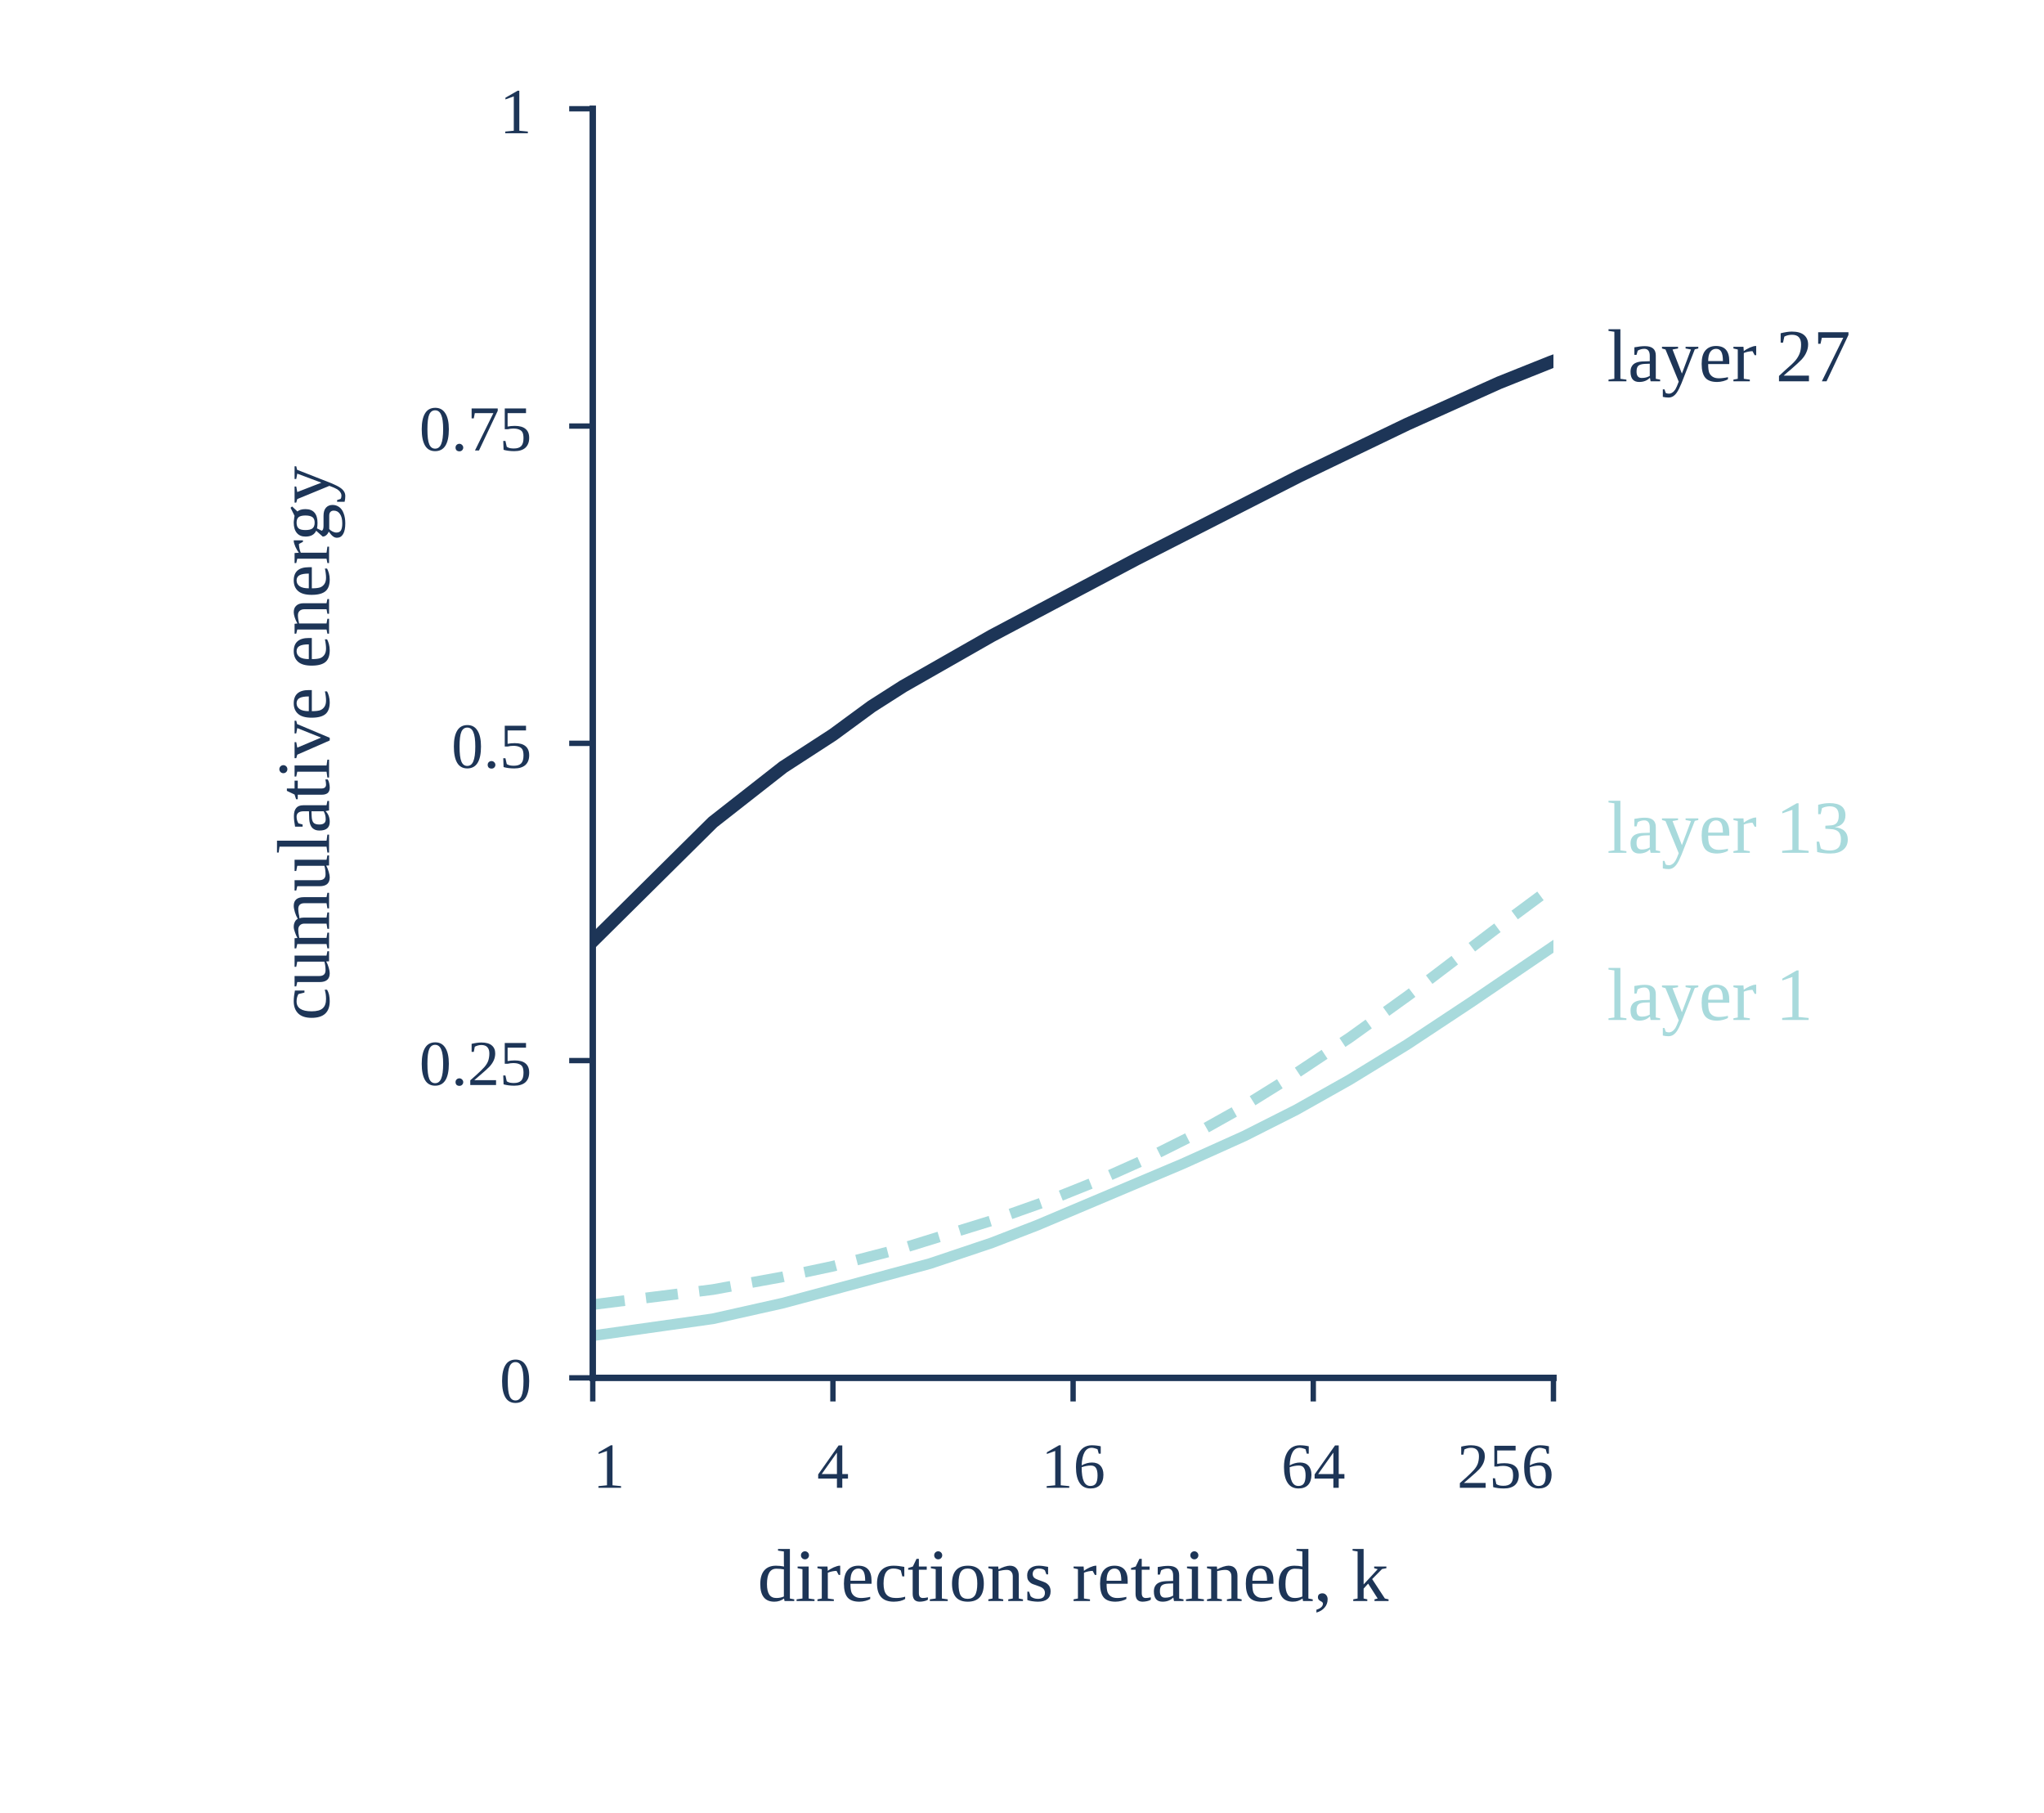
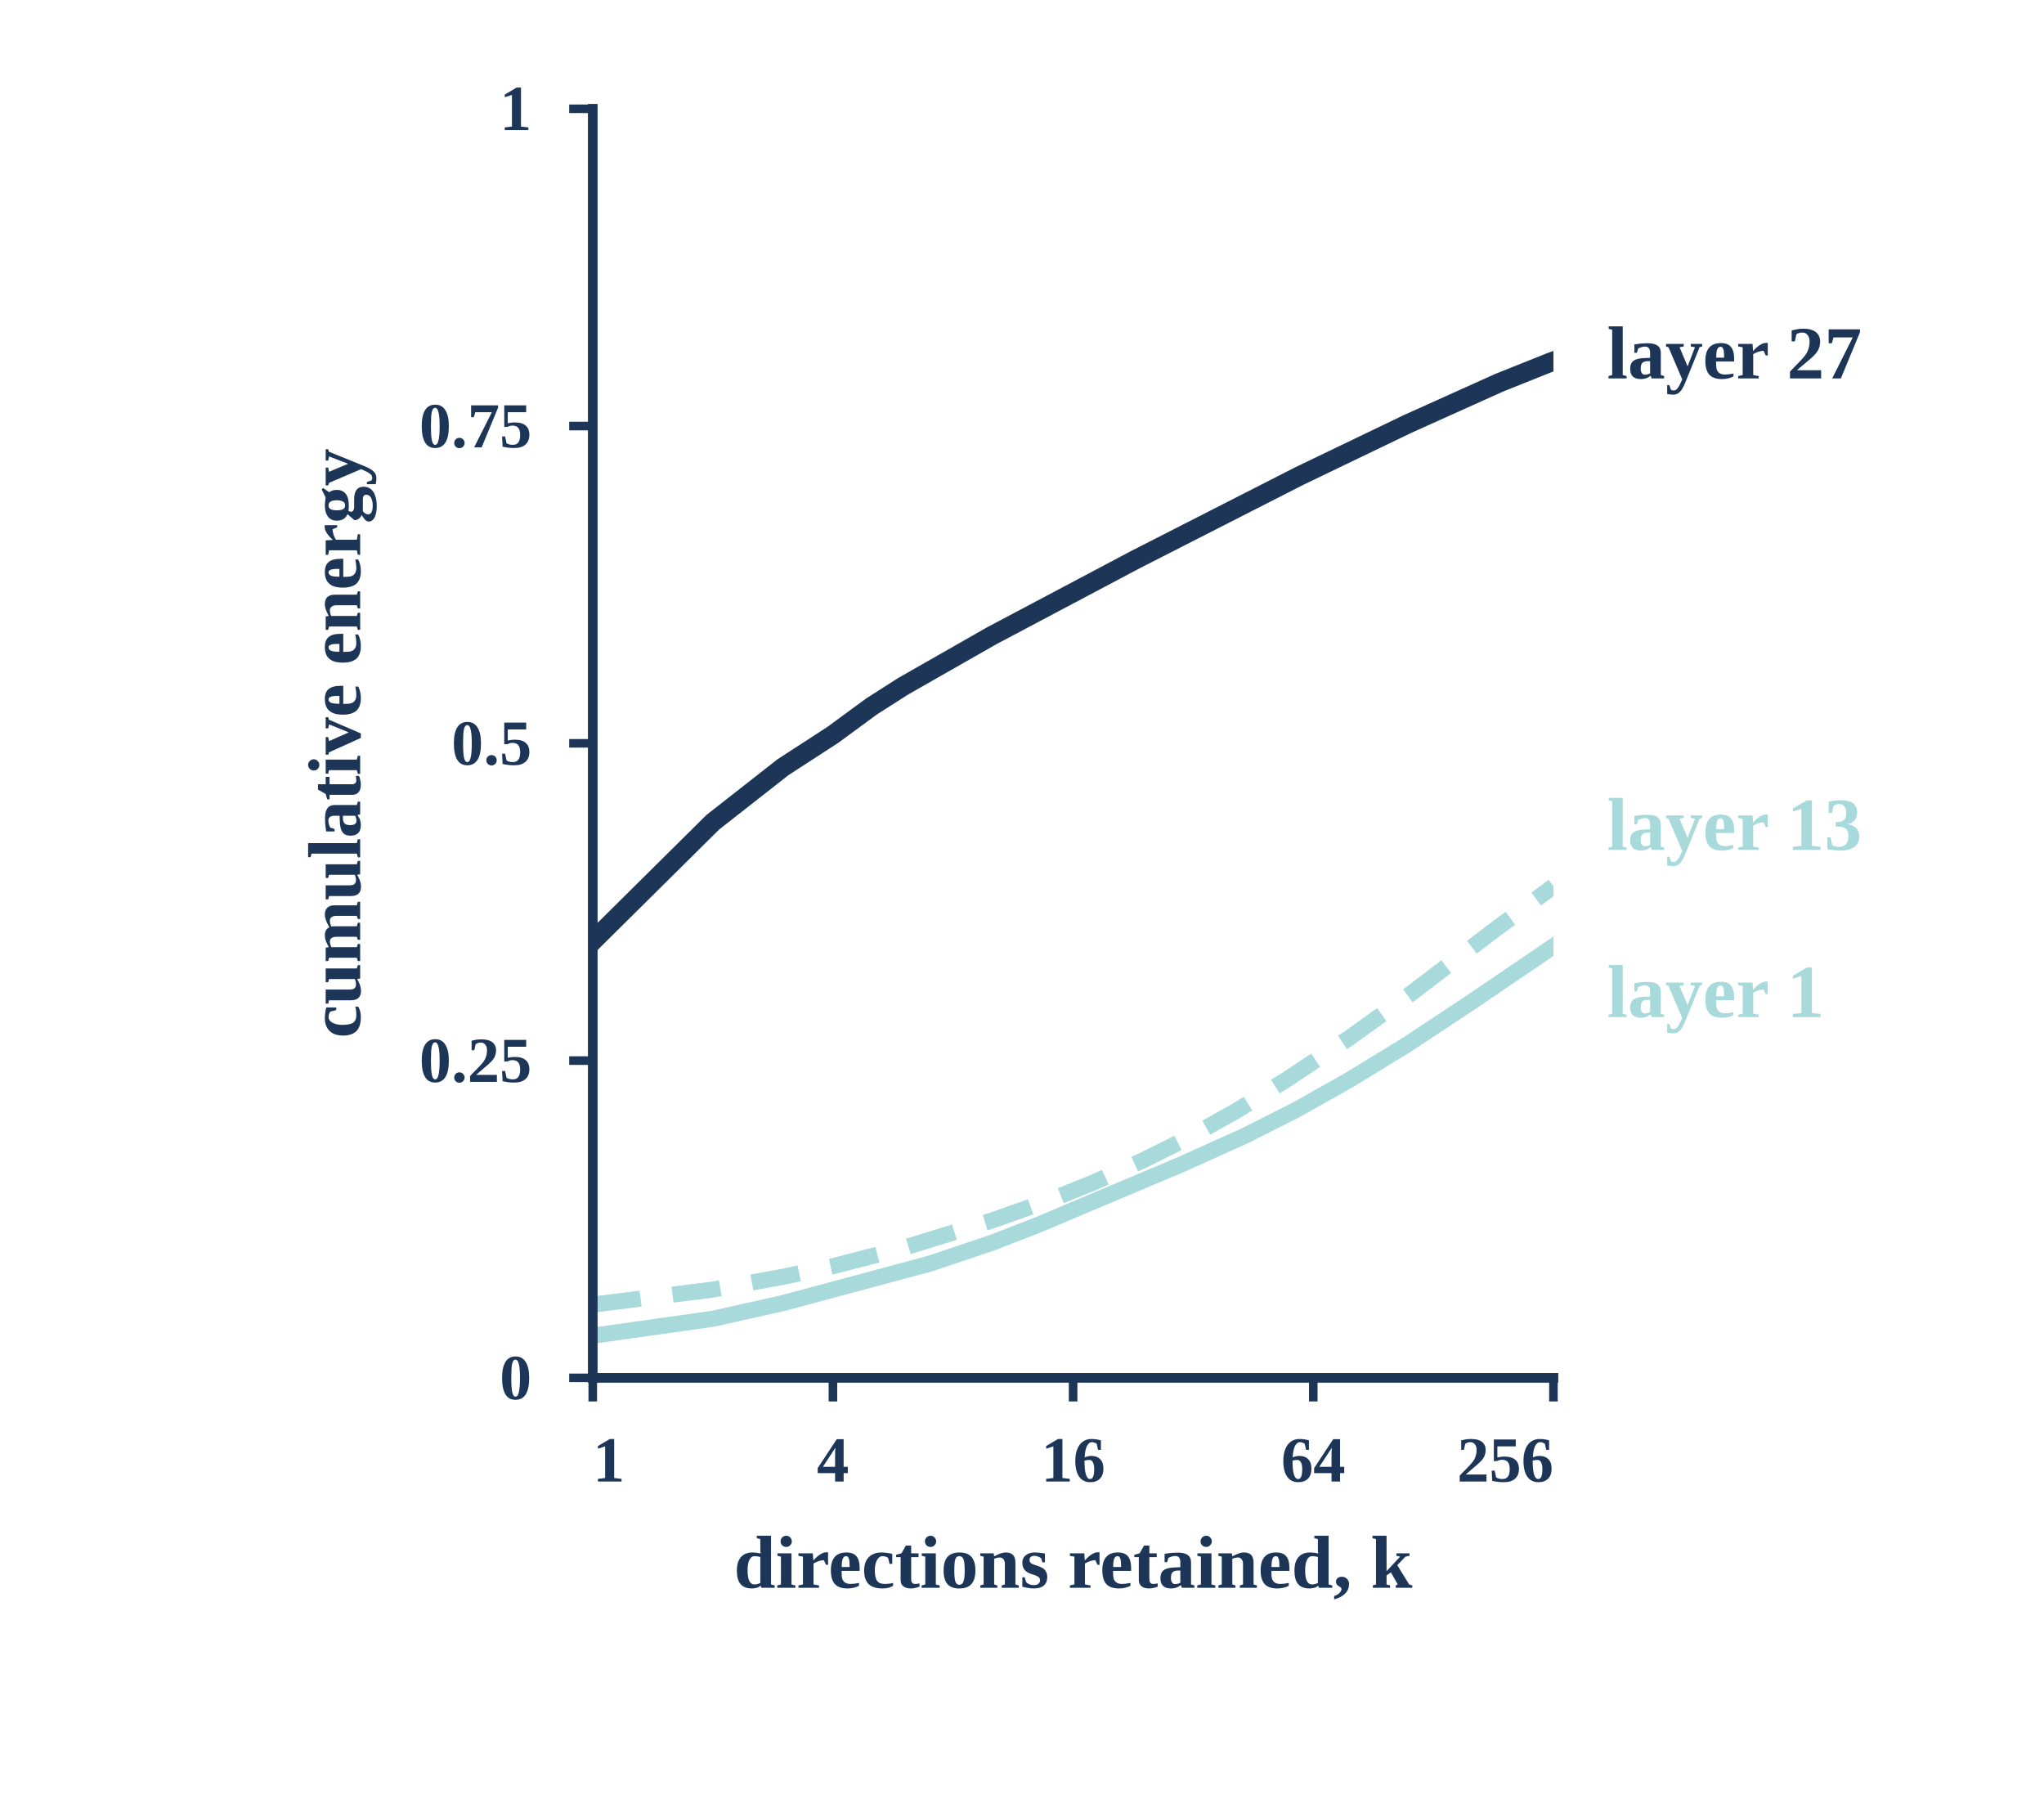
<svg xmlns="http://www.w3.org/2000/svg" xmlns:xlink="http://www.w3.org/1999/xlink" width="190.8pt" height="169.2pt" viewBox="0 0 190.8 169.2" version="1.1">
  <defs>
    <style type="text/css">*{stroke-linejoin: round; stroke-linecap: butt}</style>
  </defs>
  <g id="figure_1">
    <g id="patch_1">
      <path d="M 0 169.2 L 190.8 169.2 L 190.8 0 L 0 0 z " style="fill: #ffffff" />
    </g>
    <g id="axes_1">
      <g id="patch_2">
        <path d="M 55.332 128.592 L 145.008 128.592 L 145.008 10.152 L 55.332 10.152 z " style="fill: #ffffff" />
      </g>
      <g id="matplotlib.axis_1">
        <g id="xtick_1">
          <g id="line2d_1">
            <defs>
-               <path id="m99fc166fd2" d="M 0 0 L 0 2.2 " style="stroke: #1d3557; stroke-width: 0.5" />
+               <path id="m15c35edb9e" d="M 0 0 L 0 2.2 " style="stroke: #1d3557; stroke-width: 0.8" />
            </defs>
            <g>
-               <use xlink:href="#m99fc166fd2" x="55.332" y="128.592" style="fill: #1d3557; stroke: #1d3557; stroke-width: 0.5" />
+               <use xlink:href="#m15c35edb9e" x="55.332" y="128.592" style="fill: #1d3557; stroke: #1d3557; stroke-width: 0.8" />
            </g>
          </g>
          <g id="text_1">
-             <text style="font-size: 6px; font-family: 'Times New Roman', 'Liberation Serif', 'DejaVu Serif', serif; text-anchor: start; fill: #1d3557" x="55.332" y="138.851" transform="rotate(-0 55.332 138.8511)">1</text>
+             <text style="font-weight: 700; font-size: 6px; font-family: 'Times New Roman', serif; text-anchor: start; fill: #1d3557" x="55.332" y="138.265" transform="rotate(-0 55.332 138.2651)">1</text>
          </g>
        </g>
        <g id="xtick_2">
          <g id="line2d_2">
            <g>
-               <use xlink:href="#m99fc166fd2" x="77.751" y="128.592" style="fill: #1d3557; stroke: #1d3557; stroke-width: 0.5" />
+               <use xlink:href="#m15c35edb9e" x="77.751" y="128.592" style="fill: #1d3557; stroke: #1d3557; stroke-width: 0.8" />
            </g>
          </g>
          <g id="text_2">
-             <text style="font-size: 6px; font-family: 'Times New Roman', 'Liberation Serif', 'DejaVu Serif', serif; text-anchor: middle; fill: #1d3557" x="77.751" y="138.851" transform="rotate(-0 77.751 138.8511)">4</text>
+             <text style="font-weight: 700; font-size: 6px; font-family: 'Times New Roman', serif; text-anchor: middle; fill: #1d3557" x="77.751" y="138.265" transform="rotate(-0 77.751 138.2651)">4</text>
          </g>
        </g>
        <g id="xtick_3">
          <g id="line2d_3">
            <g>
-               <use xlink:href="#m99fc166fd2" x="100.17" y="128.592" style="fill: #1d3557; stroke: #1d3557; stroke-width: 0.5" />
+               <use xlink:href="#m15c35edb9e" x="100.17" y="128.592" style="fill: #1d3557; stroke: #1d3557; stroke-width: 0.8" />
            </g>
          </g>
          <g id="text_3">
-             <text style="font-size: 6px; font-family: 'Times New Roman', 'Liberation Serif', 'DejaVu Serif', serif; text-anchor: middle; fill: #1d3557" x="100.17" y="138.851" transform="rotate(-0 100.17 138.8511)">16</text>
+             <text style="font-weight: 700; font-size: 6px; font-family: 'Times New Roman', serif; text-anchor: middle; fill: #1d3557" x="100.17" y="138.265" transform="rotate(-0 100.17 138.2651)">16</text>
          </g>
        </g>
        <g id="xtick_4">
          <g id="line2d_4">
            <g>
-               <use xlink:href="#m99fc166fd2" x="122.589" y="128.592" style="fill: #1d3557; stroke: #1d3557; stroke-width: 0.5" />
+               <use xlink:href="#m15c35edb9e" x="122.589" y="128.592" style="fill: #1d3557; stroke: #1d3557; stroke-width: 0.8" />
            </g>
          </g>
          <g id="text_4">
-             <text style="font-size: 6px; font-family: 'Times New Roman', 'Liberation Serif', 'DejaVu Serif', serif; text-anchor: middle; fill: #1d3557" x="122.589" y="138.851" transform="rotate(-0 122.589 138.8511)">64</text>
+             <text style="font-weight: 700; font-size: 6px; font-family: 'Times New Roman', serif; text-anchor: middle; fill: #1d3557" x="122.589" y="138.265" transform="rotate(-0 122.589 138.2651)">64</text>
          </g>
        </g>
        <g id="xtick_5">
          <g id="line2d_5">
            <g>
-               <use xlink:href="#m99fc166fd2" x="145.008" y="128.592" style="fill: #1d3557; stroke: #1d3557; stroke-width: 0.5" />
+               <use xlink:href="#m15c35edb9e" x="145.008" y="128.592" style="fill: #1d3557; stroke: #1d3557; stroke-width: 0.8" />
            </g>
          </g>
          <g id="text_5">
-             <text style="font-size: 6px; font-family: 'Times New Roman', 'Liberation Serif', 'DejaVu Serif', serif; text-anchor: end; fill: #1d3557" x="145.008" y="138.851" transform="rotate(-0 145.008 138.8511)">256</text>
+             <text style="font-weight: 700; font-size: 6px; font-family: 'Times New Roman', serif; text-anchor: end; fill: #1d3557" x="145.008" y="138.265" transform="rotate(-0 145.008 138.2651)">256</text>
          </g>
        </g>
        <g id="text_6">
-           <text style="font-size: 7px; font-family: 'Times New Roman', 'Liberation Serif', 'DejaVu Serif', serif; text-anchor: middle; fill: #1d3557" x="100.17" y="149.418" transform="rotate(-0 100.17 149.4178)">directions retained, k</text>
+           <text style="font-weight: 700; font-size: 7px; font-family: 'Times New Roman', serif; text-anchor: middle; fill: #1d3557" x="100.17" y="148.184" transform="rotate(-0 100.17 148.1839)">directions retained, k</text>
        </g>
      </g>
      <g id="matplotlib.axis_2">
        <g id="ytick_1">
          <g id="line2d_6">
            <defs>
-               <path id="me31db7318e" d="M 0 0 L -2.2 0 " style="stroke: #1d3557; stroke-width: 0.5" />
+               <path id="ma1ebcc9d93" d="M 0 0 L -2.2 0 " style="stroke: #1d3557; stroke-width: 0.8" />
            </defs>
            <g>
-               <use xlink:href="#me31db7318e" x="55.332" y="128.592" style="fill: #1d3557; stroke: #1d3557; stroke-width: 0.5" />
+               <use xlink:href="#ma1ebcc9d93" x="55.332" y="128.592" style="fill: #1d3557; stroke: #1d3557; stroke-width: 0.8" />
            </g>
          </g>
          <g id="text_7">
-             <text style="font-size: 6px; font-family: 'Times New Roman', 'Liberation Serif', 'DejaVu Serif', serif; text-anchor: end; fill: #1d3557" x="49.632" y="130.872" transform="rotate(-0 49.632 130.8715)">0</text>
+             <text style="font-weight: 700; font-size: 6px; font-family: 'Times New Roman', serif; text-anchor: end; fill: #1d3557" x="49.632" y="130.579" transform="rotate(-0 49.632 130.5786)">0</text>
          </g>
        </g>
        <g id="ytick_2">
          <g id="line2d_7">
            <g>
-               <use xlink:href="#me31db7318e" x="55.332" y="98.982" style="fill: #1d3557; stroke: #1d3557; stroke-width: 0.5" />
+               <use xlink:href="#ma1ebcc9d93" x="55.332" y="98.982" style="fill: #1d3557; stroke: #1d3557; stroke-width: 0.8" />
            </g>
          </g>
          <g id="text_8">
-             <text style="font-size: 6px; font-family: 'Times New Roman', 'Liberation Serif', 'DejaVu Serif', serif; text-anchor: end; fill: #1d3557" x="49.632" y="101.262" transform="rotate(-0 49.632 101.2615)">0.25</text>
+             <text style="font-weight: 700; font-size: 6px; font-family: 'Times New Roman', serif; text-anchor: end; fill: #1d3557" x="49.632" y="100.969" transform="rotate(-0 49.632 100.9686)">0.25</text>
          </g>
        </g>
        <g id="ytick_3">
          <g id="line2d_8">
            <g>
-               <use xlink:href="#me31db7318e" x="55.332" y="69.372" style="fill: #1d3557; stroke: #1d3557; stroke-width: 0.5" />
+               <use xlink:href="#ma1ebcc9d93" x="55.332" y="69.372" style="fill: #1d3557; stroke: #1d3557; stroke-width: 0.8" />
            </g>
          </g>
          <g id="text_9">
-             <text style="font-size: 6px; font-family: 'Times New Roman', 'Liberation Serif', 'DejaVu Serif', serif; text-anchor: end; fill: #1d3557" x="49.632" y="71.652" transform="rotate(-0 49.632 71.65153)">0.5</text>
+             <text style="font-weight: 700; font-size: 6px; font-family: 'Times New Roman', serif; text-anchor: end; fill: #1d3557" x="49.632" y="71.359" transform="rotate(-0 49.632 71.35856)">0.5</text>
          </g>
        </g>
        <g id="ytick_4">
          <g id="line2d_9">
            <g>
-               <use xlink:href="#me31db7318e" x="55.332" y="39.762" style="fill: #1d3557; stroke: #1d3557; stroke-width: 0.5" />
+               <use xlink:href="#ma1ebcc9d93" x="55.332" y="39.762" style="fill: #1d3557; stroke: #1d3557; stroke-width: 0.8" />
            </g>
          </g>
          <g id="text_10">
-             <text style="font-size: 6px; font-family: 'Times New Roman', 'Liberation Serif', 'DejaVu Serif', serif; text-anchor: end; fill: #1d3557" x="49.632" y="42.042" transform="rotate(-0 49.632 42.04153)">0.75</text>
+             <text style="font-weight: 700; font-size: 6px; font-family: 'Times New Roman', serif; text-anchor: end; fill: #1d3557" x="49.632" y="41.749" transform="rotate(-0 49.632 41.74856)">0.75</text>
          </g>
        </g>
        <g id="ytick_5">
          <g id="line2d_10">
            <g>
-               <use xlink:href="#me31db7318e" x="55.332" y="10.152" style="fill: #1d3557; stroke: #1d3557; stroke-width: 0.5" />
+               <use xlink:href="#ma1ebcc9d93" x="55.332" y="10.152" style="fill: #1d3557; stroke: #1d3557; stroke-width: 0.8" />
            </g>
          </g>
          <g id="text_11">
-             <text style="font-size: 6px; font-family: 'Times New Roman', 'Liberation Serif', 'DejaVu Serif', serif; text-anchor: end; fill: #1d3557" x="49.632" y="12.432" transform="rotate(-0 49.632 12.43153)">1</text>
+             <text style="font-weight: 700; font-size: 6px; font-family: 'Times New Roman', serif; text-anchor: end; fill: #1d3557" x="49.632" y="12.139" transform="rotate(-0 49.632 12.13856)">1</text>
          </g>
        </g>
        <g id="text_12">
-           <text style="font-size: 7px; font-family: 'Times New Roman', 'Liberation Serif', 'DejaVu Serif', serif; text-anchor: middle; fill: #1d3557" x="30.717" y="69.372" transform="rotate(-90 30.71731 69.372)">cumulative energy</text>
+           <text style="font-weight: 700; font-size: 7px; font-family: 'Times New Roman', serif; text-anchor: middle; fill: #1d3557" x="33.622" y="69.372" transform="rotate(-90 33.62153 69.372)">cumulative energy</text>
        </g>
      </g>
      <g id="line2d_11">
-         <path d="M 55.332 124.658 L 66.541 123.078 L 73.099 121.609 L 86.801 117.929 L 92.569 115.992 L 96.812 114.349 L 110.336 108.64 L 116.158 106.019 L 120.997 103.576 L 125.994 100.763 L 131.348 97.484 L 137.306 93.544 L 145.008 88.31 L 145.008 88.31 " clip-path="url(#pd9ed4b4db8)" style="fill: none; stroke: #a8dadc; stroke-linecap: square" />
+         <path d="M 55.332 124.658 L 66.541 123.078 L 73.099 121.609 L 86.801 117.929 L 92.569 115.992 L 96.812 114.349 L 110.336 108.64 L 116.158 106.019 L 120.997 103.576 L 125.994 100.763 L 131.348 97.484 L 137.306 93.544 L 145.008 88.31 L 145.008 88.31 " clip-path="url(#pdcdc1fc12d)" style="fill: none; stroke: #a8dadc; stroke-width: 1.5; stroke-linecap: square" />
      </g>
      <g id="line2d_12">
-         <path d="M 55.332 121.753 L 66.541 120.351 L 73.099 119.159 L 77.751 118.171 L 84.308 116.473 L 92.569 113.918 L 98.011 111.988 L 102.075 110.358 L 106.727 108.279 L 110.866 106.212 L 115.387 103.681 L 120.138 100.726 L 125.994 96.837 L 131.494 92.881 L 139.491 86.803 L 145.008 82.712 L 145.008 82.712 " clip-path="url(#pd9ed4b4db8)" style="fill: none; stroke-dasharray: 3,2; stroke-dashoffset: 0; stroke: #a8dadc" />
+         <path d="M 55.332 121.753 L 66.541 120.351 L 73.099 119.159 L 77.751 118.171 L 84.308 116.473 L 92.569 113.918 L 98.011 111.988 L 102.075 110.358 L 106.727 108.279 L 110.866 106.212 L 115.387 103.681 L 120.138 100.726 L 125.994 96.837 L 131.494 92.881 L 139.491 86.803 L 145.008 82.712 L 145.008 82.712 " clip-path="url(#pdcdc1fc12d)" style="fill: none; stroke-dasharray: 4.5,3; stroke-dashoffset: 0; stroke: #a8dadc; stroke-width: 1.5" />
      </g>
      <g id="line2d_13">
-         <path d="M 55.332 87.837 L 66.541 76.733 L 73.099 71.594 L 77.751 68.577 L 81.36 65.927 L 84.308 64.046 L 92.569 59.336 L 106.039 52.201 L 121.273 44.434 L 131.348 39.588 L 139.929 35.726 L 144.753 33.797 L 145.008 33.705 L 145.008 33.705 " clip-path="url(#pd9ed4b4db8)" style="fill: none; stroke: #1d3557; stroke-width: 1.2; stroke-linecap: square" />
+         <path d="M 55.332 87.837 L 66.541 76.733 L 73.099 71.594 L 77.751 68.577 L 81.36 65.927 L 84.308 64.046 L 92.569 59.336 L 106.039 52.201 L 121.273 44.434 L 131.348 39.588 L 139.929 35.726 L 144.753 33.797 L 145.008 33.705 L 145.008 33.705 " clip-path="url(#pdcdc1fc12d)" style="fill: none; stroke: #1d3557; stroke-width: 1.8; stroke-linecap: square" />
      </g>
      <g id="patch_3">
-         <path d="M 55.332 128.592 L 55.332 10.152 " style="fill: none; stroke: #1d3557; stroke-width: 0.6; stroke-linejoin: miter; stroke-linecap: square" />
+         <path d="M 55.332 128.592 L 55.332 10.152 " style="fill: none; stroke: #1d3557; stroke-width: 0.9; stroke-linejoin: miter; stroke-linecap: square" />
      </g>
      <g id="patch_4">
-         <path d="M 55.332 128.592 L 145.008 128.592 " style="fill: none; stroke: #1d3557; stroke-width: 0.6; stroke-linejoin: miter; stroke-linecap: square" />
+         <path d="M 55.332 128.592 L 145.008 128.592 " style="fill: none; stroke: #1d3557; stroke-width: 0.9; stroke-linejoin: miter; stroke-linecap: square" />
      </g>
      <g id="text_13">
-         <text style="font-size: 7px; font-family: 'Times New Roman', 'Liberation Serif', 'DejaVu Serif', serif; text-anchor: start; fill: #1d3557" x="150.008" y="35.587" transform="rotate(-0 150.008 35.58662)">layer 27</text>
+         <text style="font-weight: 700; font-size: 7px; font-family: 'Times New Roman', serif; text-anchor: start; fill: #1d3557" x="150.008" y="35.315" transform="rotate(-0 150.008 35.31482)">layer 27</text>
      </g>
      <g id="text_14">
-         <text style="font-size: 7px; font-family: 'Times New Roman', 'Liberation Serif', 'DejaVu Serif', serif; text-anchor: start; fill: #a8dadc" x="150.008" y="79.594" transform="rotate(-0 150.008 79.59395)">layer 13</text>
+         <text style="font-weight: 700; font-size: 7px; font-family: 'Times New Roman', serif; text-anchor: start; fill: #a8dadc" x="150.008" y="79.322" transform="rotate(-0 150.008 79.32215)">layer 13</text>
      </g>
      <g id="text_15">
-         <text style="font-size: 7px; font-family: 'Times New Roman', 'Liberation Serif', 'DejaVu Serif', serif; text-anchor: start; fill: #a8dadc" x="150.008" y="95.192" transform="rotate(-0 150.008 95.19192)">layer 1</text>
+         <text style="font-weight: 700; font-size: 7px; font-family: 'Times New Roman', serif; text-anchor: start; fill: #a8dadc" x="150.008" y="94.92" transform="rotate(-0 150.008 94.92012)">layer 1</text>
      </g>
    </g>
  </g>
  <defs>
-     <clipPath id="pd9ed4b4db8">
+     <clipPath id="pdcdc1fc12d">
      <rect x="55.332" y="10.152" width="89.676" height="118.44" />
    </clipPath>
  </defs>
</svg>
